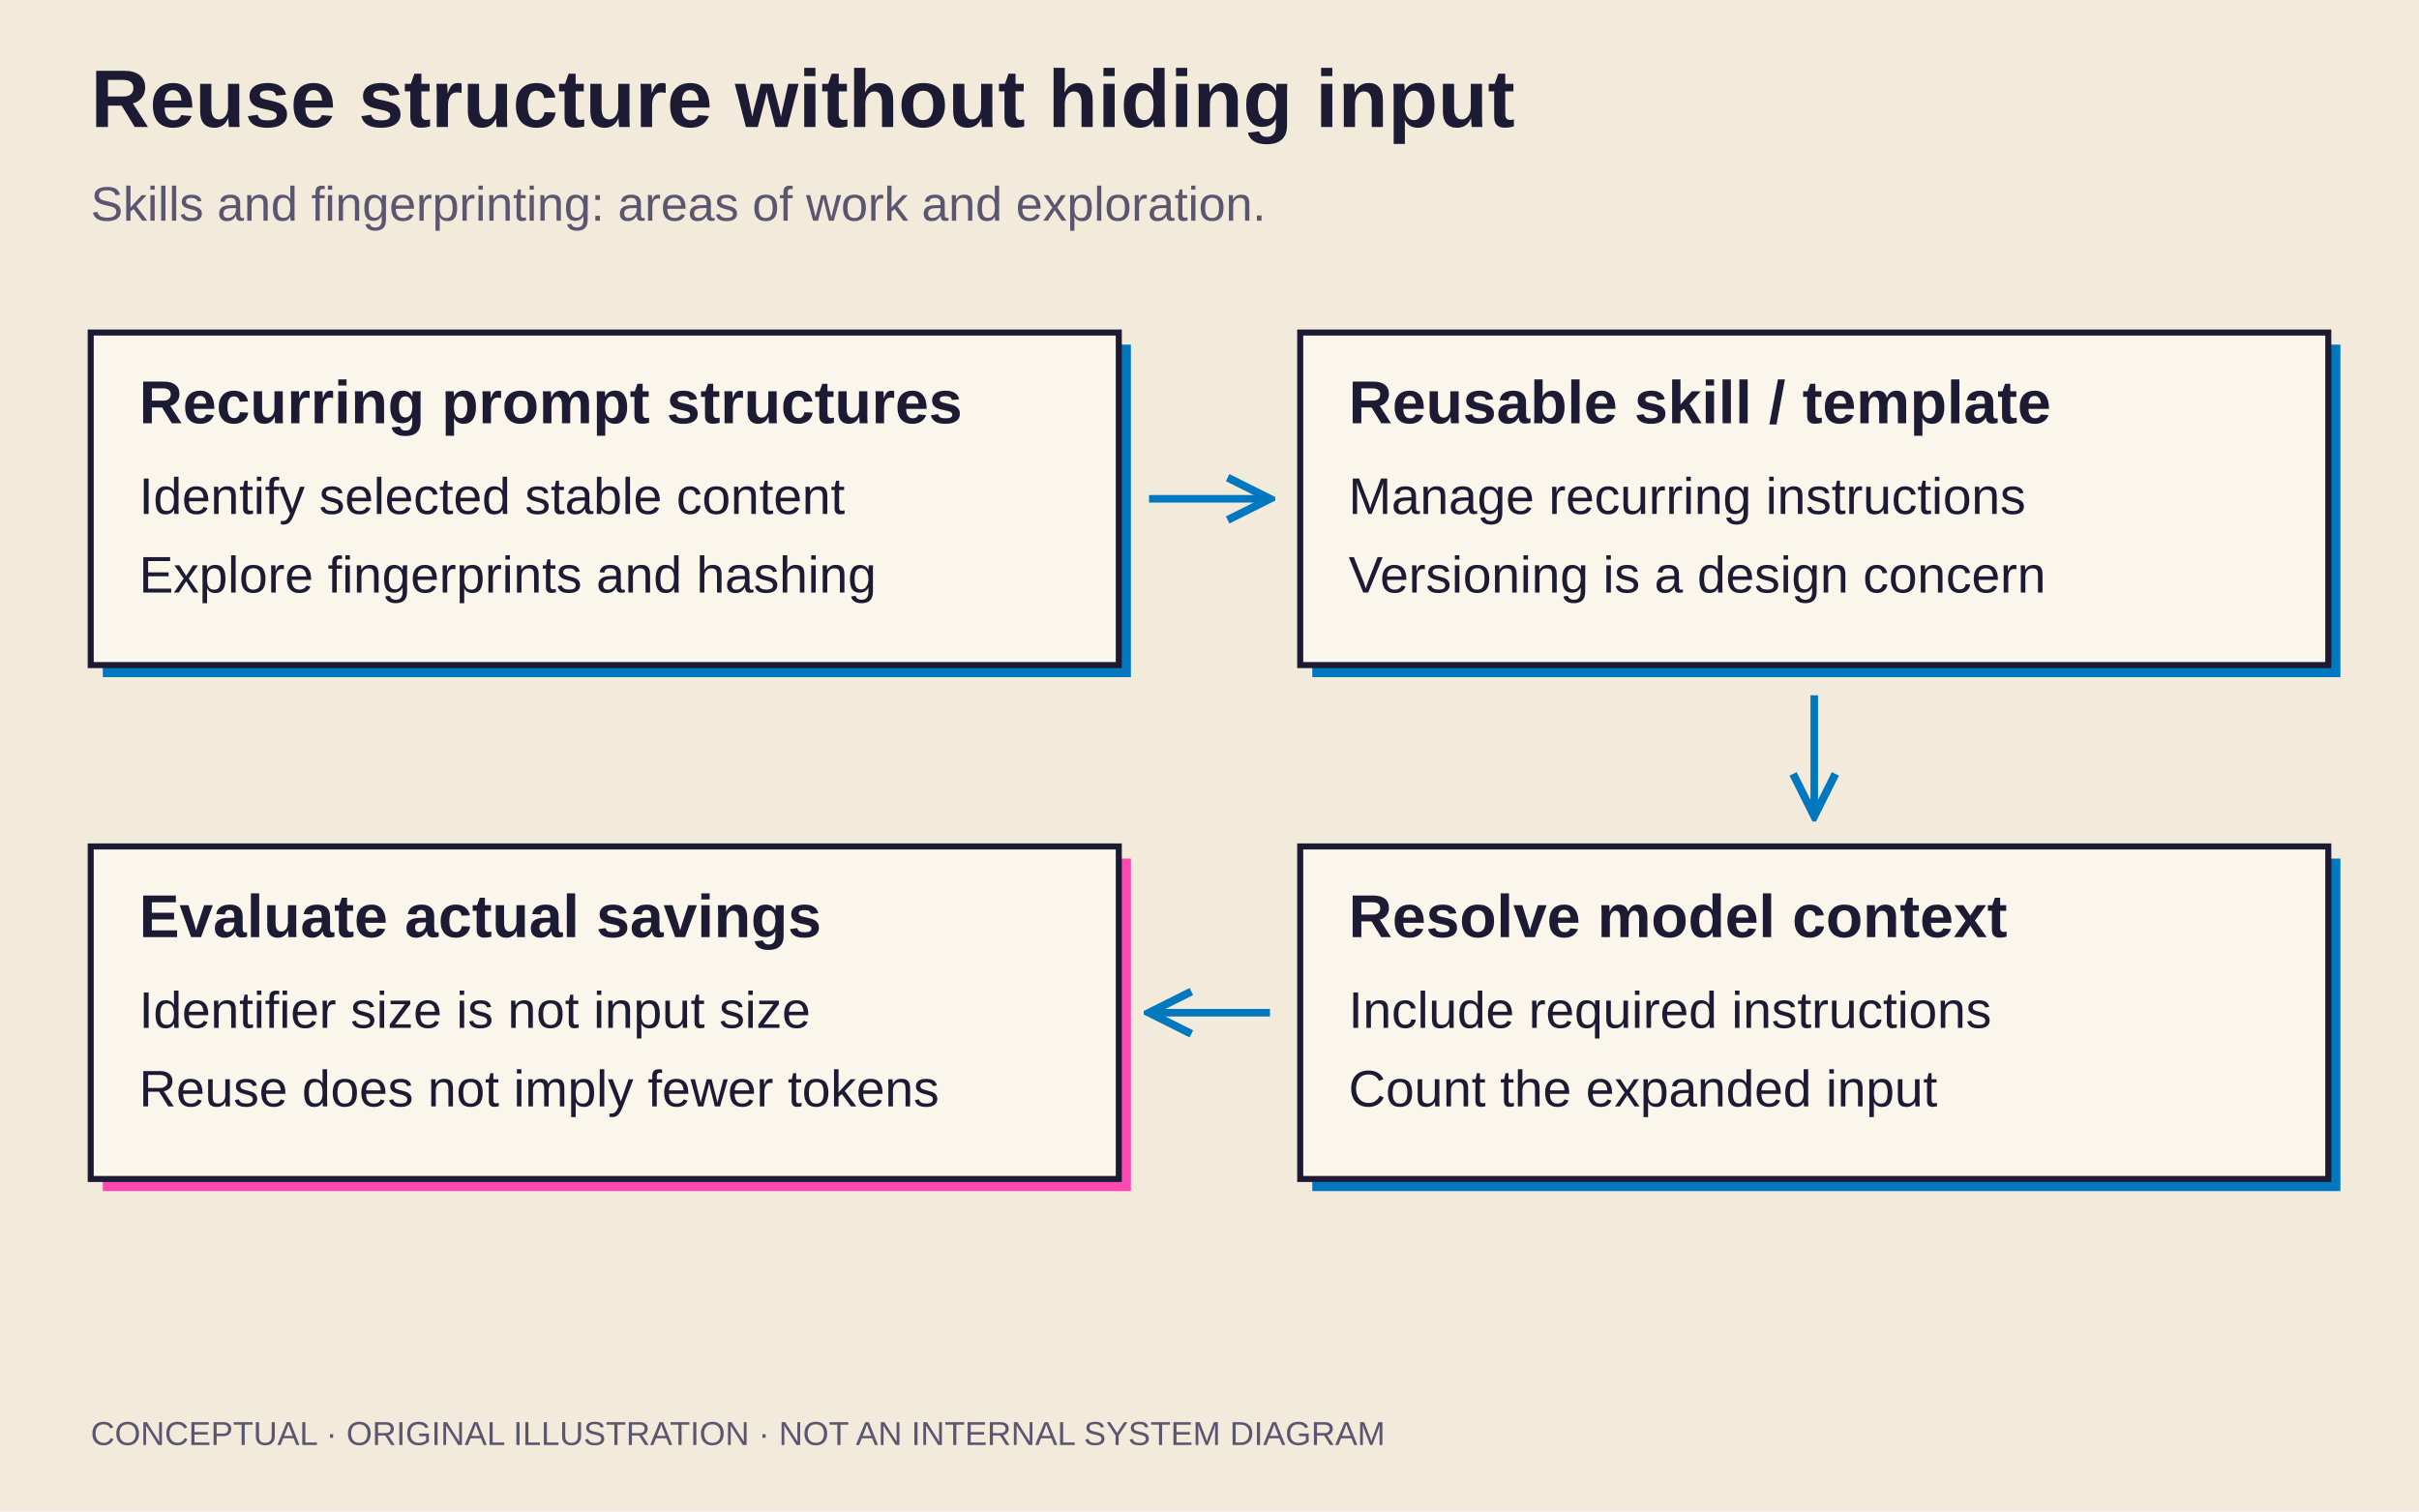
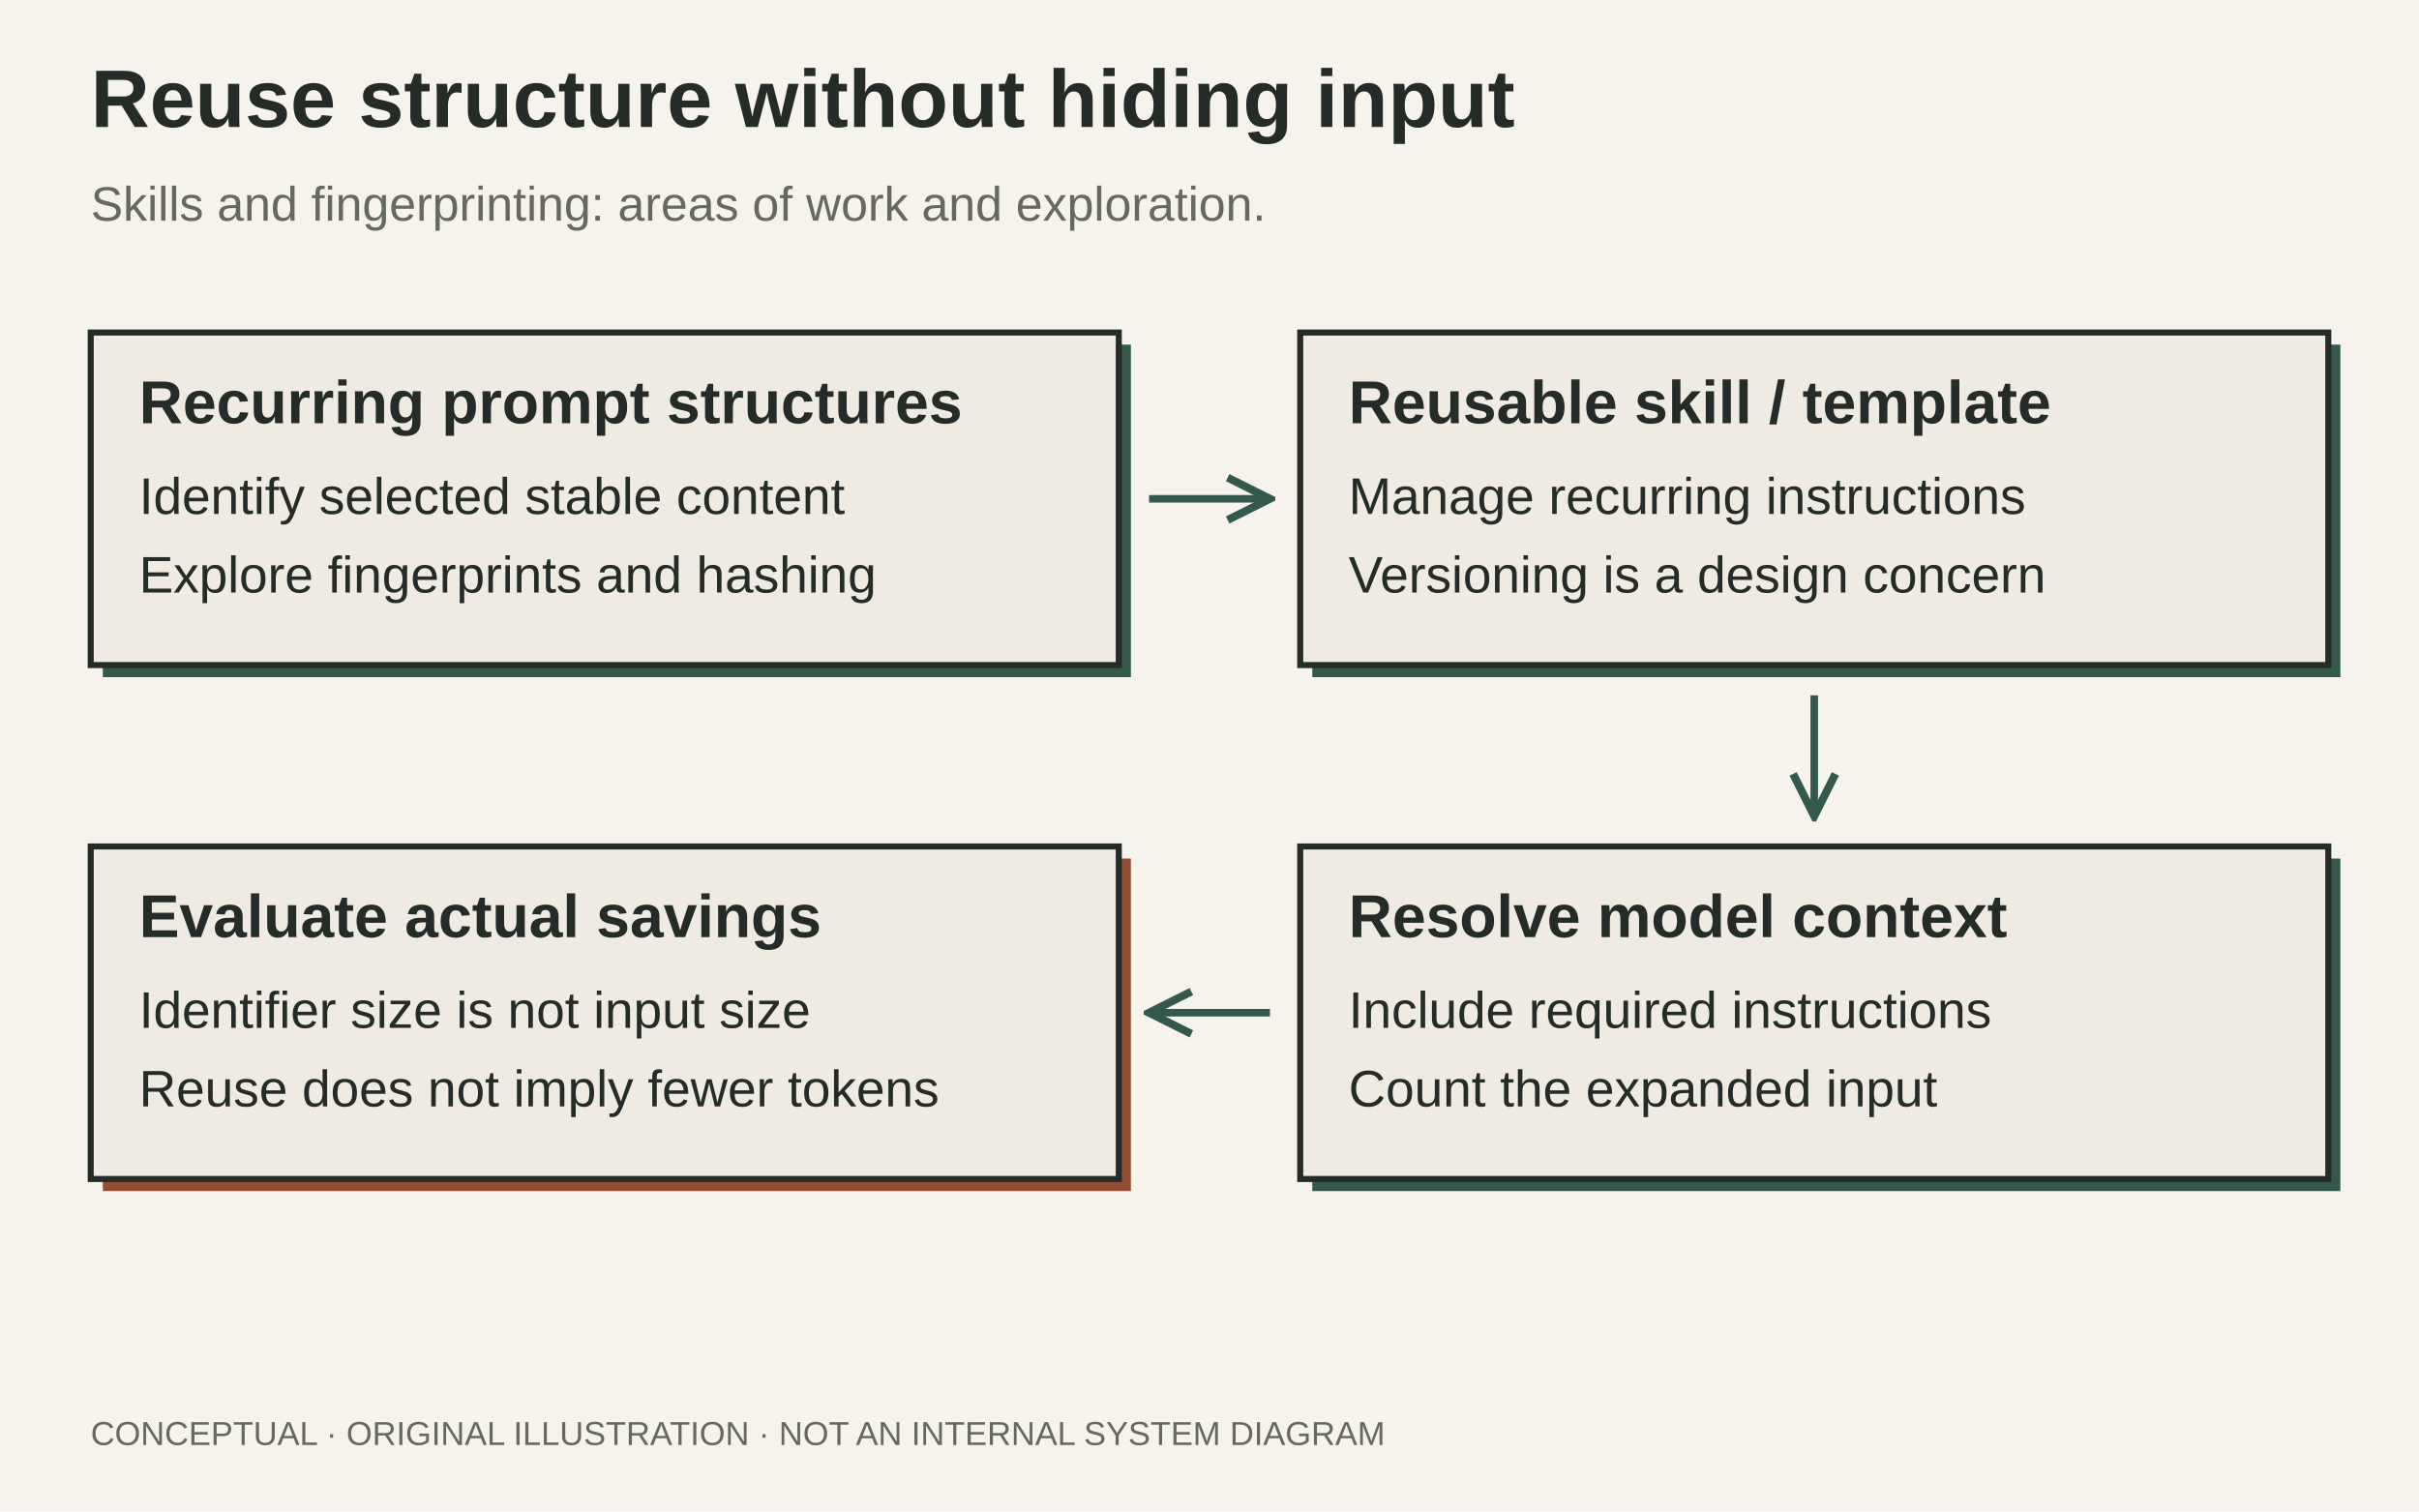
<svg xmlns="http://www.w3.org/2000/svg" width="800" height="500" viewBox="0 0 800 500" role="img" aria-labelledby="title desc">
  <defs>
    <marker id="arrow" viewBox="0 0 10 10" refX="9" refY="5" markerWidth="7" markerHeight="7" orient="auto-start-reverse">
-       <path d="M1 1 L9 5 L1 9" fill="none" stroke="#0078bf" stroke-width="1.5" />
+       <path d="M1 1 L9 5 L1 9" fill="none" stroke="#34594c" stroke-width="1.5" />
    </marker>
  </defs>
-   <rect width="800" height="500" fill="#f2eadb" />
+   <rect width="800" height="500" fill="#f6f3ec" />
  <g font-family="Arial, Helvetica, sans-serif">
-     <text x="30" y="42" font-size="27" fill="#1d1b33" font-weight="700">
+     <text x="30" y="42" font-size="27" fill="#252b27" font-weight="700">
      <tspan x="30" dy="0">Reuse structure without hiding input</tspan>
    </text>
-     <text x="30" y="73" font-size="16" fill="#5b5670" font-weight="400">
+     <text x="30" y="73" font-size="16" fill="#66695f" font-weight="400">
      <tspan x="30" dy="0">Skills and fingerprinting: areas of work and exploration.</tspan>
    </text>
-     <rect x="34" y="114" width="340" height="110" fill="#0078bf" />
-     <rect x="30" y="110" width="340" height="110" fill="#fbf6ec" stroke="#1d1b33" stroke-width="2" />
-     <text x="46" y="140" font-size="20" fill="#1d1b33" font-weight="700">
+     <rect x="34" y="114" width="340" height="110" fill="#34594c" />
+     <rect x="30" y="110" width="340" height="110" fill="#efebe2" stroke="#252b27" stroke-width="2" />
+     <text x="46" y="140" font-size="20" fill="#252b27" font-weight="700">
      <tspan x="46" dy="0">Recurring prompt structures</tspan>
    </text>
-     <text x="46" y="170" font-size="17" fill="#1d1b33" font-weight="400">
+     <text x="46" y="170" font-size="17" fill="#252b27" font-weight="400">
      <tspan x="46" dy="0">Identify selected stable content</tspan>
      <tspan x="46" dy="26">Explore fingerprints and hashing</tspan>
    </text>
-     <path d="M380,165 L420,165" fill="none" stroke="#0078bf" stroke-width="2.5" marker-end="url(#arrow)" />
-     <rect x="434" y="114" width="340" height="110" fill="#0078bf" />
-     <rect x="430" y="110" width="340" height="110" fill="#fbf6ec" stroke="#1d1b33" stroke-width="2" />
-     <text x="446" y="140" font-size="20" fill="#1d1b33" font-weight="700">
+     <path d="M380,165 L420,165" fill="none" stroke="#34594c" stroke-width="2.5" marker-end="url(#arrow)" />
+     <rect x="434" y="114" width="340" height="110" fill="#34594c" />
+     <rect x="430" y="110" width="340" height="110" fill="#efebe2" stroke="#252b27" stroke-width="2" />
+     <text x="446" y="140" font-size="20" fill="#252b27" font-weight="700">
      <tspan x="446" dy="0">Reusable skill / template</tspan>
    </text>
-     <text x="446" y="170" font-size="17" fill="#1d1b33" font-weight="400">
+     <text x="446" y="170" font-size="17" fill="#252b27" font-weight="400">
      <tspan x="446" dy="0">Manage recurring instructions</tspan>
      <tspan x="446" dy="26">Versioning is a design concern</tspan>
    </text>
-     <path d="M600,230 L600,270" fill="none" stroke="#0078bf" stroke-width="2.5" marker-end="url(#arrow)" />
-     <rect x="434" y="284" width="340" height="110" fill="#0078bf" />
-     <rect x="430" y="280" width="340" height="110" fill="#fbf6ec" stroke="#1d1b33" stroke-width="2" />
-     <text x="446" y="310" font-size="20" fill="#1d1b33" font-weight="700">
+     <path d="M600,230 L600,270" fill="none" stroke="#34594c" stroke-width="2.5" marker-end="url(#arrow)" />
+     <rect x="434" y="284" width="340" height="110" fill="#34594c" />
+     <rect x="430" y="280" width="340" height="110" fill="#efebe2" stroke="#252b27" stroke-width="2" />
+     <text x="446" y="310" font-size="20" fill="#252b27" font-weight="700">
      <tspan x="446" dy="0">Resolve model context</tspan>
    </text>
-     <text x="446" y="340" font-size="17" fill="#1d1b33" font-weight="400">
+     <text x="446" y="340" font-size="17" fill="#252b27" font-weight="400">
      <tspan x="446" dy="0">Include required instructions</tspan>
      <tspan x="446" dy="26">Count the expanded input</tspan>
    </text>
-     <path d="M420,335 L380,335" fill="none" stroke="#0078bf" stroke-width="2.5" marker-end="url(#arrow)" />
-     <rect x="34" y="284" width="340" height="110" fill="#ff48b0" />
-     <rect x="30" y="280" width="340" height="110" fill="#fbf6ec" stroke="#1d1b33" stroke-width="2" />
-     <text x="46" y="310" font-size="20" fill="#1d1b33" font-weight="700">
+     <path d="M420,335 L380,335" fill="none" stroke="#34594c" stroke-width="2.5" marker-end="url(#arrow)" />
+     <rect x="34" y="284" width="340" height="110" fill="#934d36" />
+     <rect x="30" y="280" width="340" height="110" fill="#efebe2" stroke="#252b27" stroke-width="2" />
+     <text x="46" y="310" font-size="20" fill="#252b27" font-weight="700">
      <tspan x="46" dy="0">Evaluate actual savings</tspan>
    </text>
-     <text x="46" y="340" font-size="17" fill="#1d1b33" font-weight="400">
+     <text x="46" y="340" font-size="17" fill="#252b27" font-weight="400">
      <tspan x="46" dy="0">Identifier size is not input size</tspan>
      <tspan x="46" dy="26">Reuse does not imply fewer tokens</tspan>
    </text>
-     <text x="30" y="478" font-size="11" fill="#5b5670" font-weight="400">
+     <text x="30" y="478" font-size="11" fill="#66695f" font-weight="400">
      <tspan x="30" dy="0">CONCEPTUAL · ORIGINAL ILLUSTRATION · NOT AN INTERNAL SYSTEM DIAGRAM</tspan>
    </text>
  </g>
</svg>
